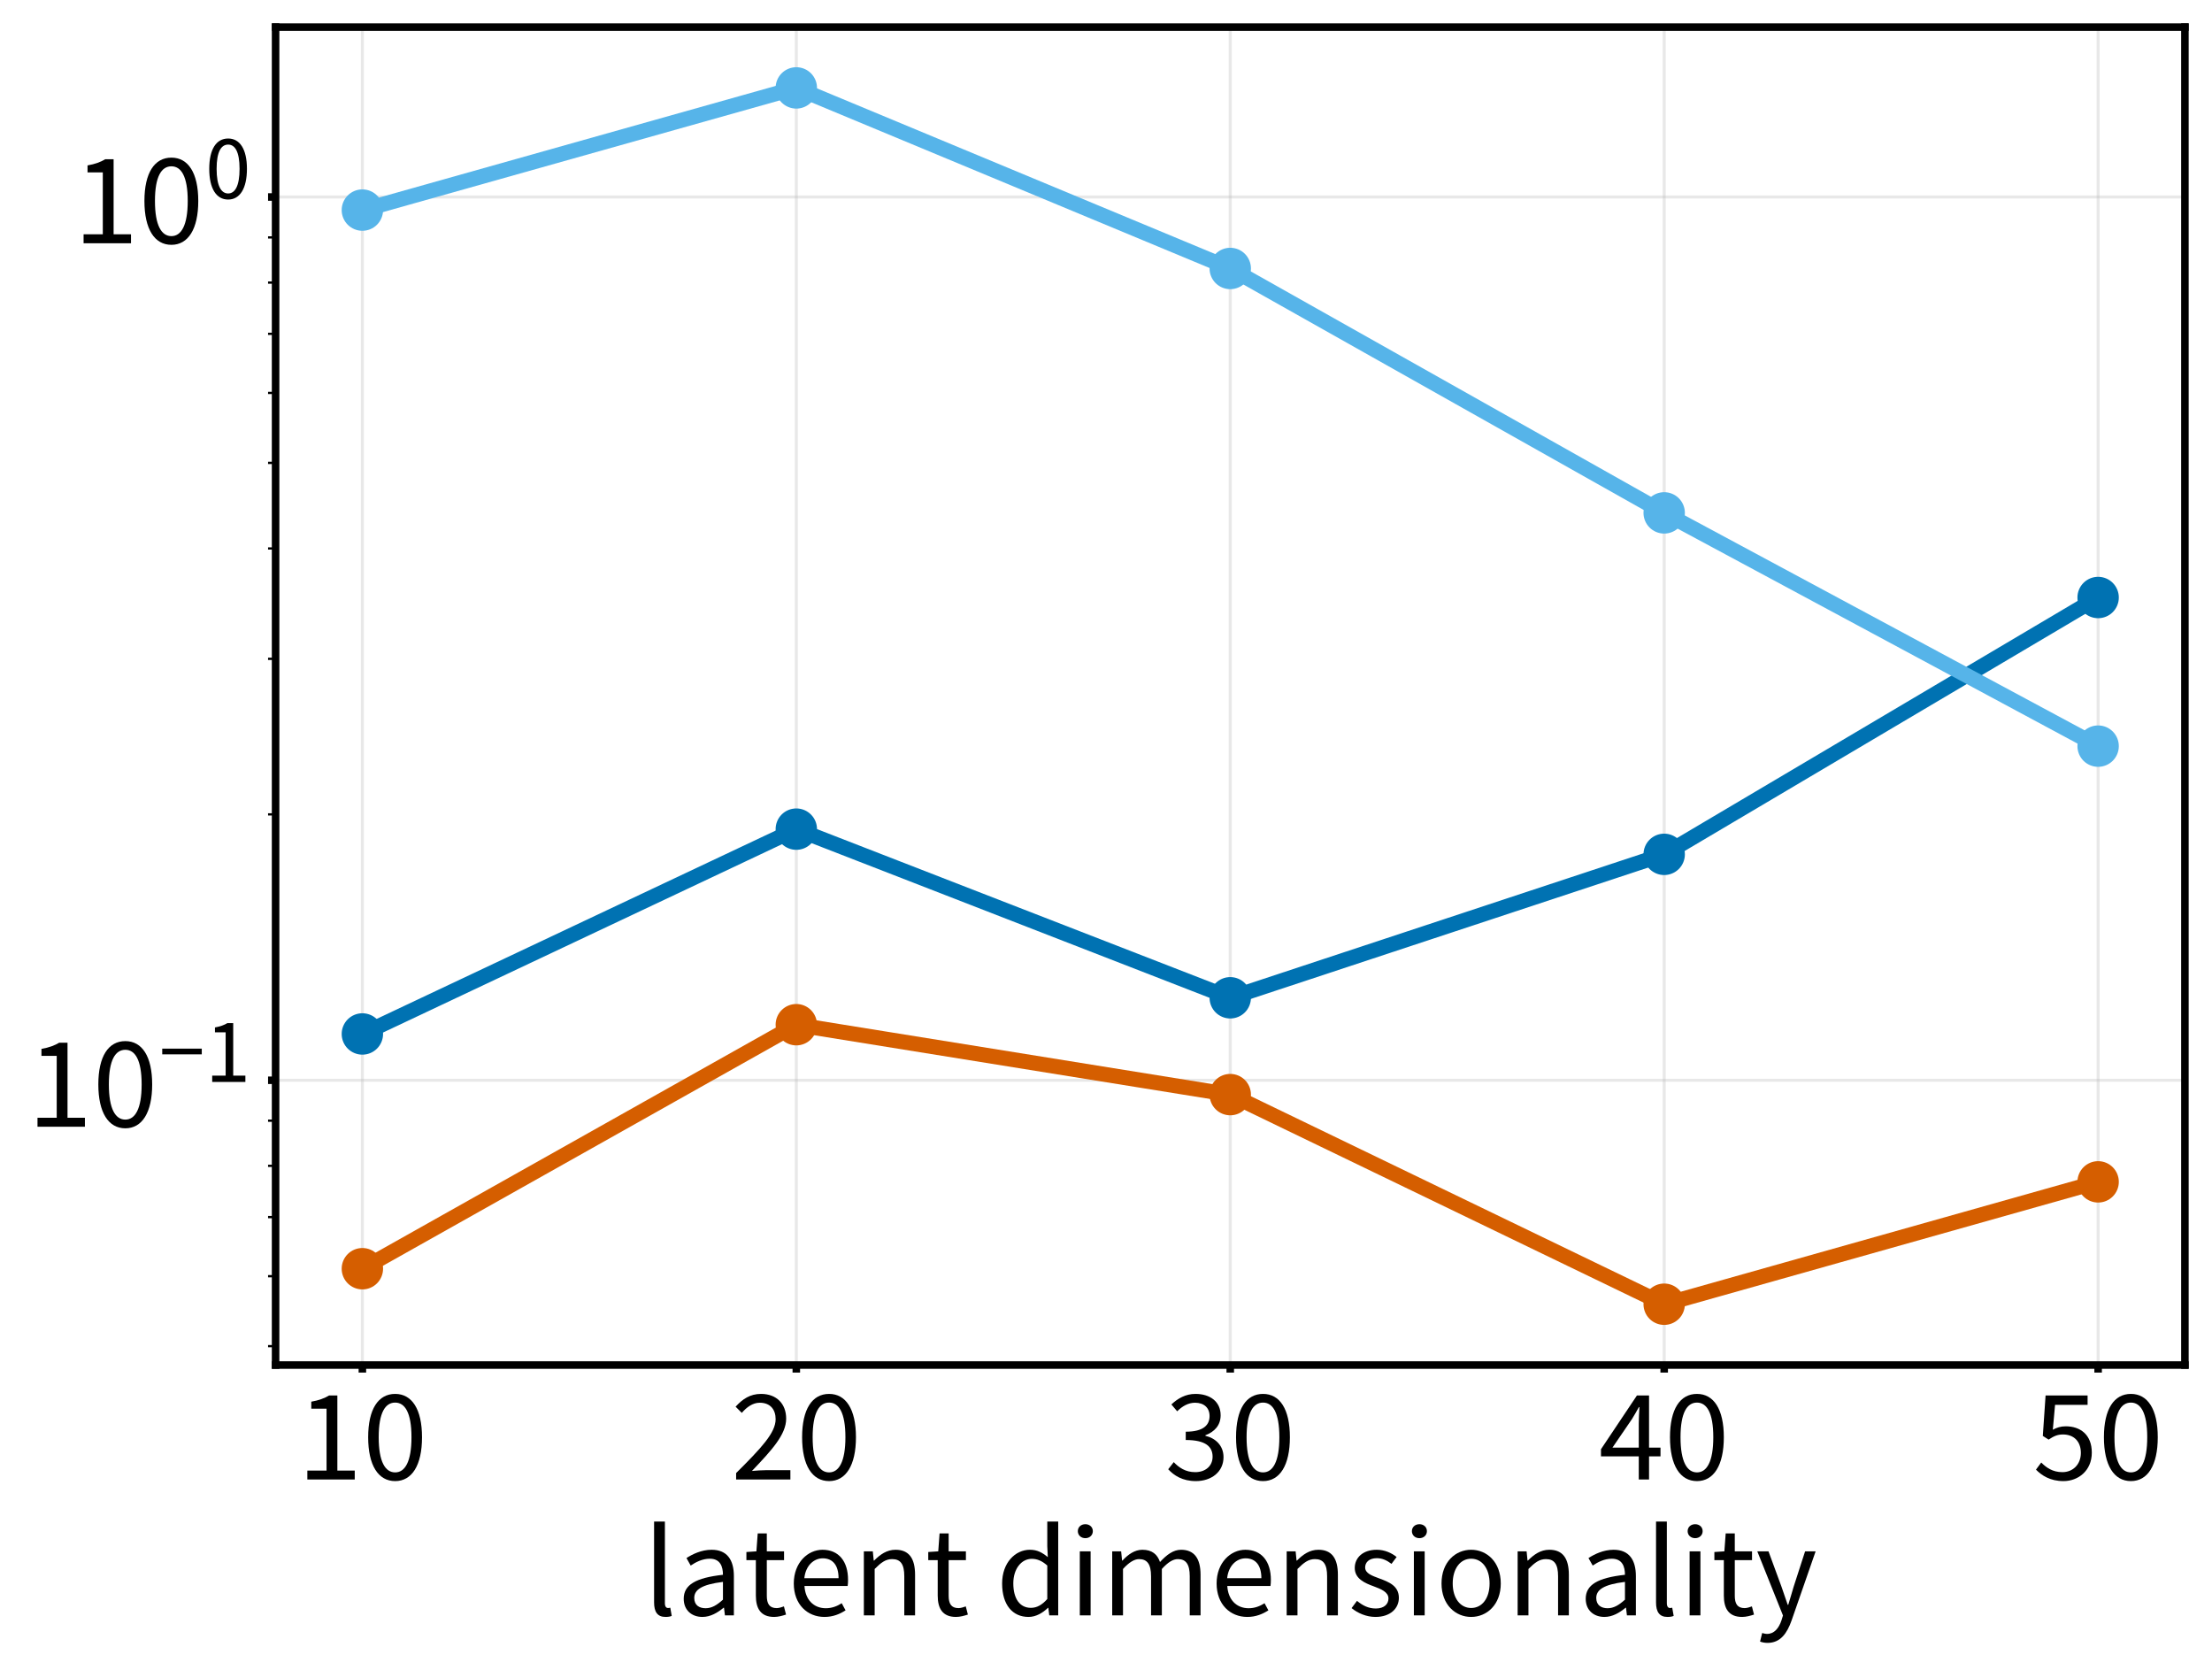
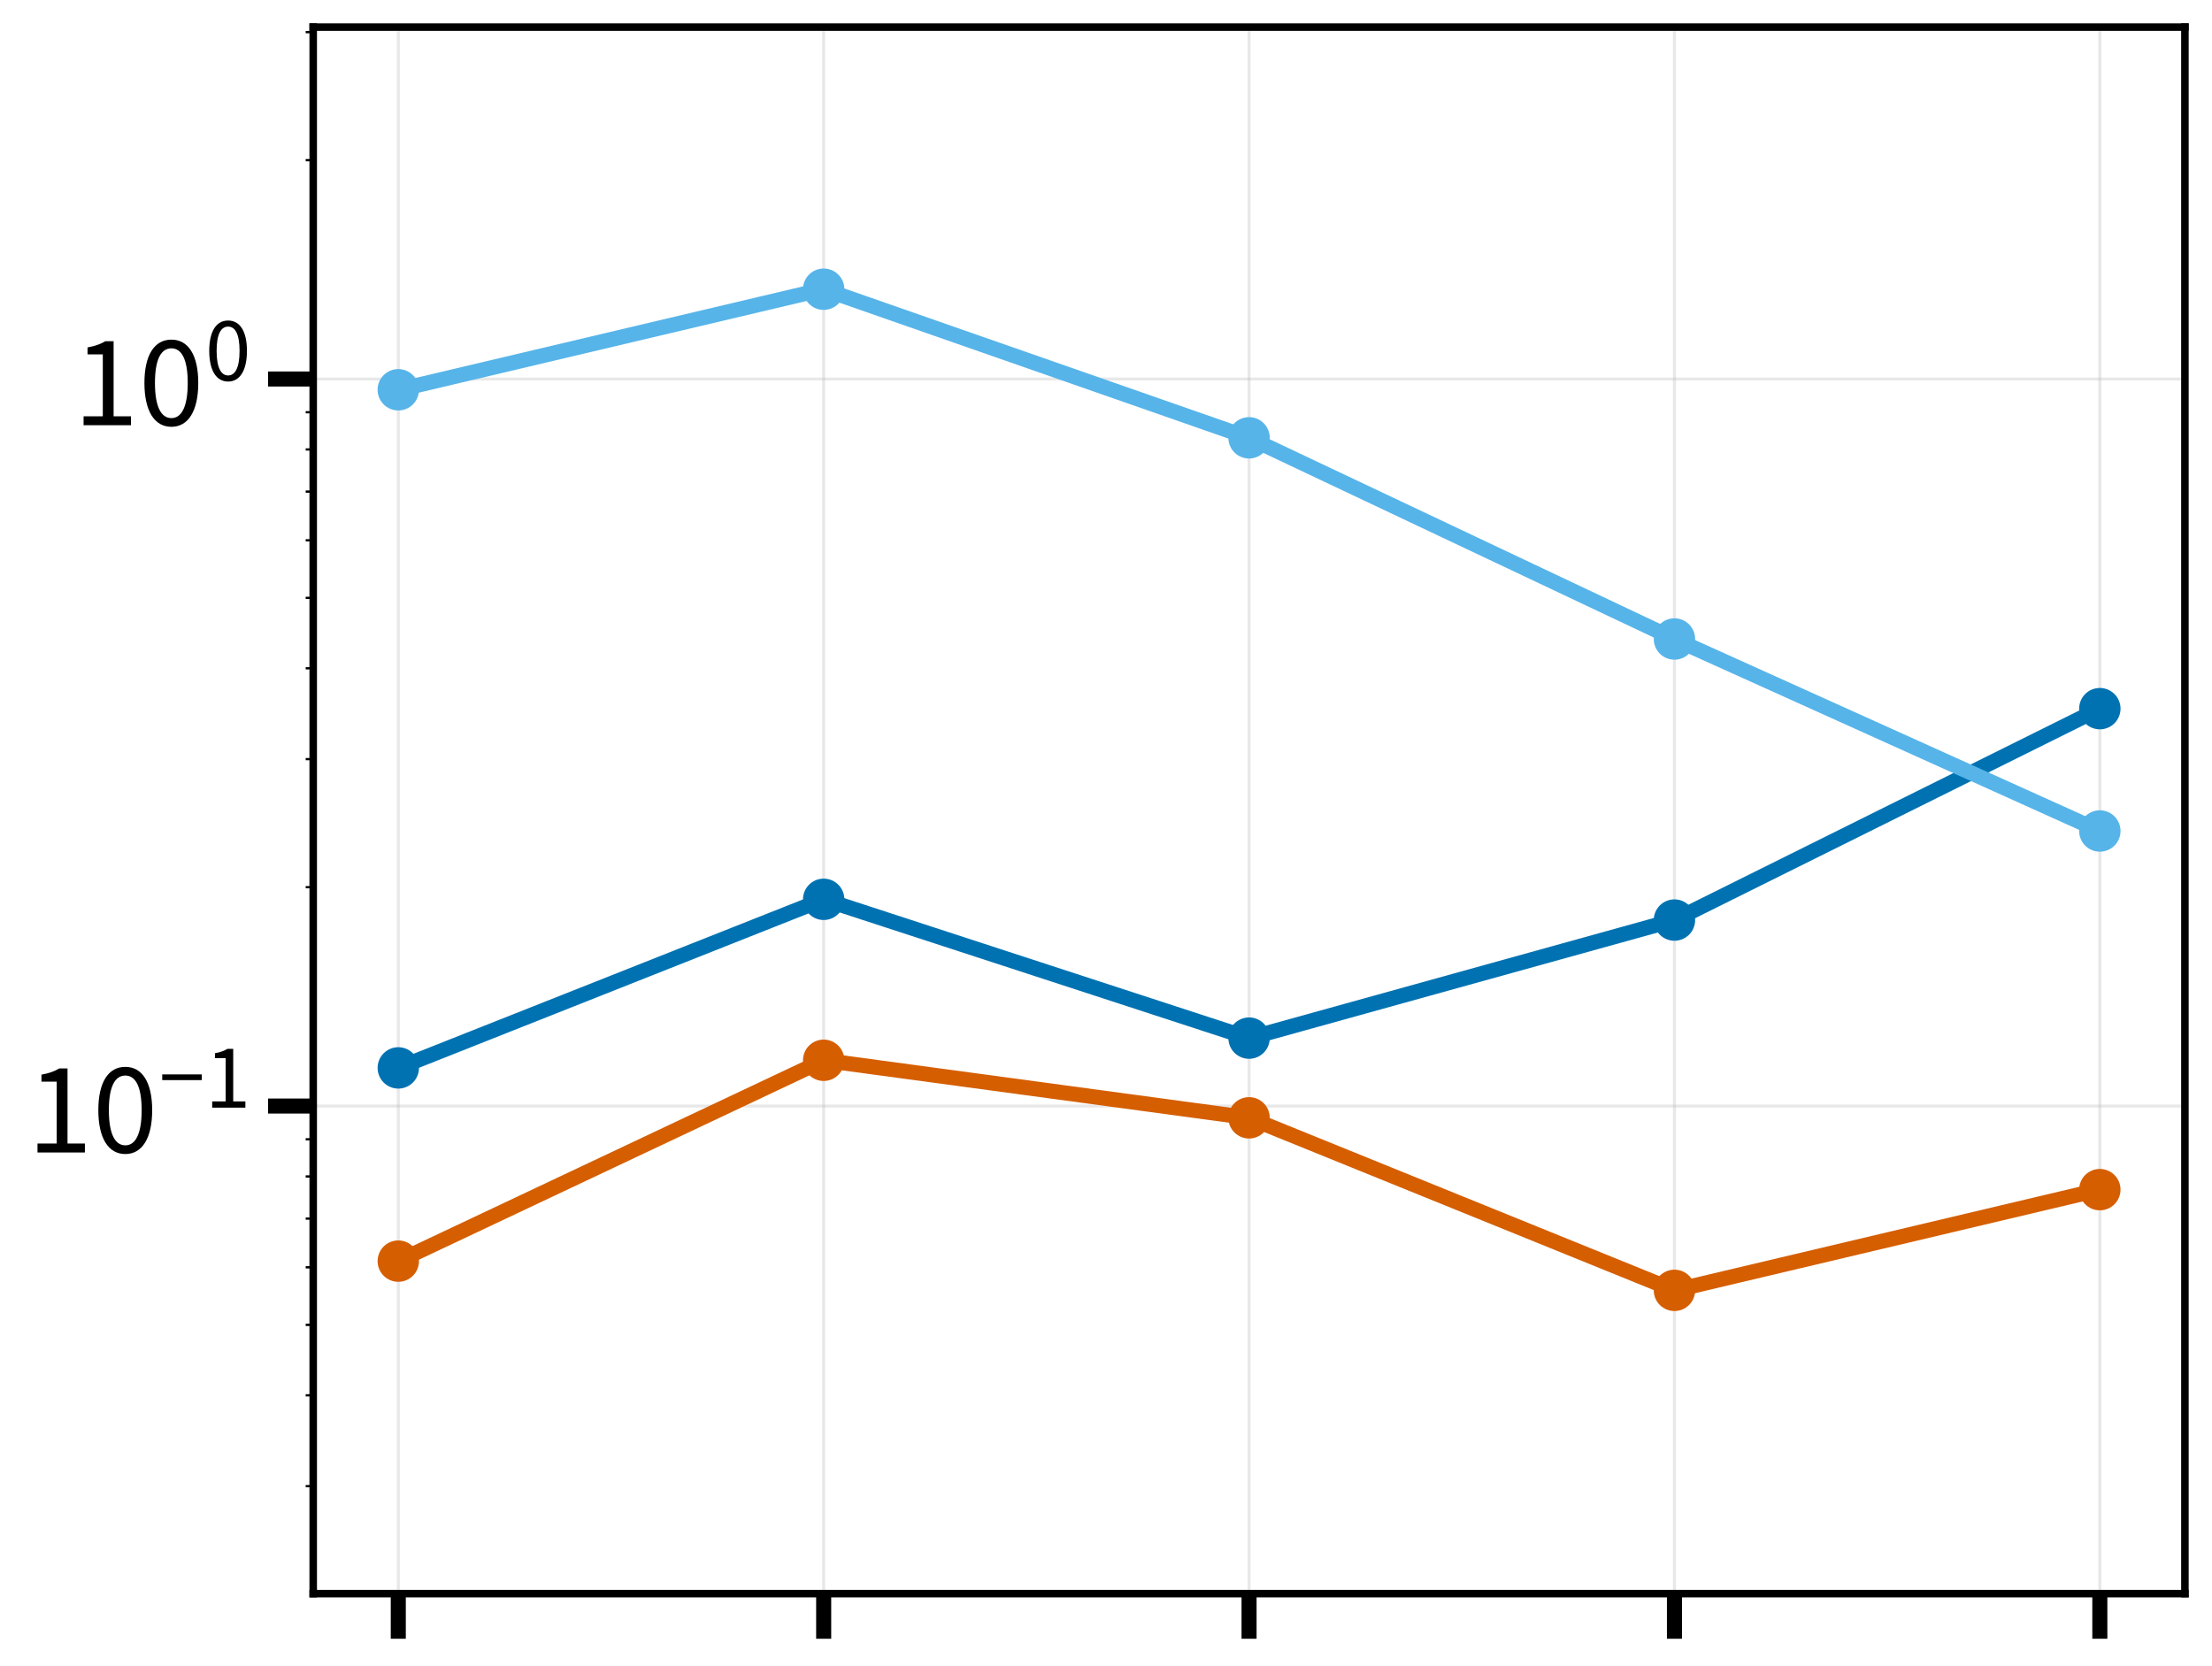
- <svg xmlns="http://www.w3.org/2000/svg" xmlns:xlink="http://www.w3.org/1999/xlink" width="587.943pt" height="443.774pt" viewBox="0 0 587.943 443.774" version="1.1">
+ <svg xmlns="http://www.w3.org/2000/svg" xmlns:xlink="http://www.w3.org/1999/xlink" width="587.943pt" height="442.8pt" viewBox="0 0 587.943 442.8" version="1.1">
  <defs>
    <style type="text/css">*{stroke-linejoin: round; stroke-linecap: butt}</style>
  </defs>
  <g id="figure_1">
    <g id="patch_1">
-       <path d="M -0 443.774  L 587.943 443.774  L 587.943 0  L -0 0  z " style="fill: #ffffff" />
+       <path d="M 0 442.8  L 587.943 442.8  L 587.943 0  L 0 0  z " style="fill: #ffffff" />
    </g>
    <g id="axes_1">
      <g id="patch_2">
-         <path d="M 73.25 362.74  L 580.743 362.74  L 580.743 7.2  L 73.25 7.2  z " style="fill: #ffffff" />
+         <path d="M 83.25 423.6  L 580.743 423.6  L 580.743 7.2  L 83.25 7.2  z " style="fill: #ffffff" />
      </g>
      <g id="matplotlib.axis_1">
        <g id="xtick_1">
          <g id="line2d_1">
-             <path d="M 96.318 362.74  L 96.318 7.2  " clip-path="url(#p38eed85fb8)" style="fill: none; stroke: #b0b0b0; stroke-opacity: 0.3; stroke-width: 0.8; stroke-linecap: square" />
+             <path d="M 105.863 423.6  L 105.863 7.2  " clip-path="url(#p7102ba78be)" style="fill: none; stroke: #b0b0b0; stroke-opacity: 0.3; stroke-width: 0.8; stroke-linecap: square" />
          </g>
          <g id="line2d_2">
            <defs>
-               <path id="md8183dfb51" d="M 0 0  L 0 2  " style="stroke: #000000; stroke-width: 2" />
+               <path id="me53b110988" d="M 0 0  L 0 12  " style="stroke: #000000; stroke-width: 4" />
            </defs>
            <g>
-               <use xlink:href="#md8183dfb51" x="96.318" y="362.74" style="stroke: #000000; stroke-width: 2" />
+               <use xlink:href="#me53b110988" x="105.863" y="423.6" style="stroke: #000000; stroke-width: 4" />
+             </g>
+           </g>
+         </g>
+         <g id="xtick_2">
+           <g id="line2d_3">
+             <path d="M 218.93 423.6  L 218.93 7.2  " clip-path="url(#p7102ba78be)" style="fill: none; stroke: #b0b0b0; stroke-opacity: 0.3; stroke-width: 0.8; stroke-linecap: square" />
+           </g>
+           <g id="line2d_4">
+             <g>
+               <use xlink:href="#me53b110988" x="218.93" y="423.6" style="stroke: #000000; stroke-width: 4" />
+             </g>
+           </g>
+         </g>
+         <g id="xtick_3">
+           <g id="line2d_5">
+             <path d="M 331.997 423.6  L 331.997 7.2  " clip-path="url(#p7102ba78be)" style="fill: none; stroke: #b0b0b0; stroke-opacity: 0.3; stroke-width: 0.8; stroke-linecap: square" />
+           </g>
+           <g id="line2d_6">
+             <g>
+               <use xlink:href="#me53b110988" x="331.997" y="423.6" style="stroke: #000000; stroke-width: 4" />
+             </g>
+           </g>
+         </g>
+         <g id="xtick_4">
+           <g id="line2d_7">
+             <path d="M 445.063 423.6  L 445.063 7.2  " clip-path="url(#p7102ba78be)" style="fill: none; stroke: #b0b0b0; stroke-opacity: 0.3; stroke-width: 0.8; stroke-linecap: square" />
+           </g>
+           <g id="line2d_8">
+             <g>
+               <use xlink:href="#me53b110988" x="445.063" y="423.6" style="stroke: #000000; stroke-width: 4" />
+             </g>
+           </g>
+         </g>
+         <g id="xtick_5">
+           <g id="line2d_9">
+             <path d="M 558.13 423.6  L 558.13 7.2  " clip-path="url(#p7102ba78be)" style="fill: none; stroke: #b0b0b0; stroke-opacity: 0.3; stroke-width: 0.8; stroke-linecap: square" />
+           </g>
+           <g id="line2d_10">
+             <g>
+               <use xlink:href="#me53b110988" x="558.13" y="423.6" style="stroke: #000000; stroke-width: 4" />
+             </g>
+           </g>
+         </g>
+       </g>
+       <g id="matplotlib.axis_2">
+         <g id="ytick_1">
+           <g id="line2d_11">
+             <path d="M 83.25 293.989  L 580.743 293.989  " clip-path="url(#p7102ba78be)" style="fill: none; stroke: #b0b0b0; stroke-opacity: 0.3; stroke-width: 0.8; stroke-linecap: square" />
+           </g>
+           <g id="line2d_12">
+             <defs>
+               <path id="mf8fa09ebc0" d="M 0 0  L -12 0  " style="stroke: #000000; stroke-width: 4" />
+             </defs>
+             <g>
+               <use xlink:href="#mf8fa09ebc0" x="83.25" y="293.989" style="stroke: #000000; stroke-width: 4" />
            </g>
          </g>
          <g id="text_1">
-             <g transform="translate(78.92179 393.1611) scale(0.35 -0.35)">
+             <g transform="translate(7.2 306.4491) scale(0.35 -0.35)">
              <defs>
                <path id="SourceSansPro-Regular-31" d="M 506 0  L 2810 0  L 2810 435  L 1965 435  L 1965 4083  L 1562 4083  C 1338 3949 1069 3846 698 3782  L 698 3443  L 1440 3443  L 1440 435  L 506 435  L 506 0  z " transform="scale(0.015625)" />
                <path id="SourceSansPro-Regular-30" d="M 1594 -77  C 2406 -77 2899 685 2899 2054  C 2899 3424 2406 4160 1594 4160  C 774 4160 282 3424 282 2054  C 282 685 774 -77 1594 -77  z M 1594 346  C 1114 346 794 858 794 2054  C 794 3251 1114 3738 1594 3738  C 2067 3738 2387 3251 2387 2054  C 2387 858 2067 346 1594 346  z " transform="scale(0.015625)" />
-               </defs>
-               <use xlink:href="#SourceSansPro-Regular-31" />
-               <use xlink:href="#SourceSansPro-Regular-30" transform="translate(49.7 0)" />
-             </g>
-           </g>
-         </g>
-         <g id="xtick_2">
-           <g id="line2d_3">
-             <path d="M 211.657 362.74  L 211.657 7.2  " clip-path="url(#p38eed85fb8)" style="fill: none; stroke: #b0b0b0; stroke-opacity: 0.3; stroke-width: 0.8; stroke-linecap: square" />
-           </g>
-           <g id="line2d_4">
-             <g>
-               <use xlink:href="#md8183dfb51" x="211.657" y="362.74" style="stroke: #000000; stroke-width: 2" />
-             </g>
-           </g>
-           <g id="text_2">
-             <g transform="translate(194.2612 393.1611) scale(0.35 -0.35)">
-               <defs>
-                 <path id="SourceSansPro-Regular-32" d="M 256 0  L 2893 0  L 2893 454  L 1709 454  C 1498 454 1248 435 1024 416  C 1990 1427 2688 2189 2688 2957  C 2688 3680 2221 4160 1466 4160  C 934 4160 570 3910 230 3539  L 531 3238  C 768 3514 1062 3731 1402 3731  C 1920 3731 2176 3398 2176 2931  C 2176 2272 1485 1536 256 314  L 256 0  z " transform="scale(0.015625)" />
-               </defs>
-               <use xlink:href="#SourceSansPro-Regular-32" />
-               <use xlink:href="#SourceSansPro-Regular-30" transform="translate(49.7 0)" />
-             </g>
-           </g>
-         </g>
-         <g id="xtick_3">
-           <g id="line2d_5">
-             <path d="M 326.997 362.74  L 326.997 7.2  " clip-path="url(#p38eed85fb8)" style="fill: none; stroke: #b0b0b0; stroke-opacity: 0.3; stroke-width: 0.8; stroke-linecap: square" />
-           </g>
-           <g id="line2d_6">
-             <g>
-               <use xlink:href="#md8183dfb51" x="326.997" y="362.74" style="stroke: #000000; stroke-width: 2" />
-             </g>
-           </g>
-           <g id="text_3">
-             <g transform="translate(309.6006 393.1611) scale(0.35 -0.35)">
-               <defs>
-                 <path id="SourceSansPro-Regular-33" d="M 1510 -77  C 2259 -77 2854 365 2854 1088  C 2854 1651 2464 2010 1971 2125  L 1971 2150  C 2413 2317 2714 2630 2714 3123  C 2714 3782 2202 4160 1491 4160  C 1011 4160 634 3942 320 3648  L 602 3315  C 845 3558 1133 3731 1472 3731  C 1907 3731 2176 3482 2176 3085  C 2176 2656 1888 2323 1018 2323  L 1018 1920  C 1990 1920 2323 1594 2323 1107  C 2323 653 1971 358 1478 358  C 998 358 678 589 435 845  L 166 499  C 442 198 858 -77 1510 -77  z " transform="scale(0.015625)" />
-               </defs>
-               <use xlink:href="#SourceSansPro-Regular-33" />
-               <use xlink:href="#SourceSansPro-Regular-30" transform="translate(49.7 0)" />
-             </g>
-           </g>
-         </g>
-         <g id="xtick_4">
-           <g id="line2d_7">
-             <path d="M 442.336 362.74  L 442.336 7.2  " clip-path="url(#p38eed85fb8)" style="fill: none; stroke: #b0b0b0; stroke-opacity: 0.3; stroke-width: 0.8; stroke-linecap: square" />
-           </g>
-           <g id="line2d_8">
-             <g>
-               <use xlink:href="#md8183dfb51" x="442.336" y="362.74" style="stroke: #000000; stroke-width: 2" />
-             </g>
-           </g>
-           <g id="text_4">
-             <g transform="translate(424.9401 393.1611) scale(0.35 -0.35)">
-               <defs>
-                 <path id="SourceSansPro-Regular-34" d="M 1946 0  L 2445 0  L 2445 1126  L 3002 1126  L 3002 1549  L 2445 1549  L 2445 4083  L 1856 4083  L 109 1472  L 109 1126  L 1946 1126  L 1946 0  z M 666 1549  L 1619 2944  C 1734 3142 1850 3322 1952 3520  L 1978 3520  C 1965 3302 1946 2950 1946 2733  L 1946 1549  L 666 1549  z " transform="scale(0.015625)" />
-               </defs>
-               <use xlink:href="#SourceSansPro-Regular-34" />
-               <use xlink:href="#SourceSansPro-Regular-30" transform="translate(49.7 0)" />
-             </g>
-           </g>
-         </g>
-         <g id="xtick_5">
-           <g id="line2d_9">
-             <path d="M 557.676 362.74  L 557.676 7.2  " clip-path="url(#p38eed85fb8)" style="fill: none; stroke: #b0b0b0; stroke-opacity: 0.3; stroke-width: 0.8; stroke-linecap: square" />
-           </g>
-           <g id="line2d_10">
-             <g>
-               <use xlink:href="#md8183dfb51" x="557.676" y="362.74" style="stroke: #000000; stroke-width: 2" />
-             </g>
-           </g>
-           <g id="text_5">
-             <g transform="translate(540.2795 393.1611) scale(0.35 -0.35)">
-               <defs>
-                 <path id="SourceSansPro-Regular-35" d="M 1498 -77  C 2208 -77 2874 422 2874 1306  C 2874 2189 2304 2586 1606 2586  C 1357 2586 1171 2522 979 2419  L 1088 3629  L 2669 3629  L 2669 4083  L 627 4083  L 493 2118  L 774 1939  C 1018 2099 1190 2189 1472 2189  C 1997 2189 2342 1856 2342 1293  C 2342 723 1946 358 1446 358  C 966 358 659 582 416 826  L 160 480  C 442 198 845 -77 1498 -77  z " transform="scale(0.015625)" />
-               </defs>
-               <use xlink:href="#SourceSansPro-Regular-35" />
-               <use xlink:href="#SourceSansPro-Regular-30" transform="translate(49.7 0)" />
-             </g>
-           </g>
-         </g>
-         <g id="text_6">
-           <g transform="translate(170.9842 429.2572) scale(0.35 -0.35)">
-             <defs>
-               <path id="SourceSansPro-Regular-6c" d="M 1082 -77  C 1222 -77 1312 -58 1382 -26  L 1312 371  C 1254 358 1229 358 1197 358  C 1120 358 1050 422 1050 589  L 1050 4557  L 525 4557  L 525 627  C 525 173 685 -77 1082 -77  z " transform="scale(0.015625)" />
-               <path id="SourceSansPro-Regular-61" d="M 1242 -77  C 1632 -77 1978 128 2272 371  L 2291 371  L 2336 0  L 2771 0  L 2771 1907  C 2771 2682 2451 3187 1690 3187  C 1190 3187 755 2970 467 2784  L 672 2419  C 915 2586 1242 2752 1600 2752  C 2112 2752 2240 2368 2240 1971  C 915 1824 333 1485 333 806  C 333 250 723 -77 1242 -77  z M 1395 346  C 1088 346 845 493 845 845  C 845 1242 1203 1498 2240 1626  L 2240 762  C 1939 493 1696 346 1395 346  z " transform="scale(0.015625)" />
-               <path id="SourceSansPro-Regular-74" d="M 1504 -77  C 1696 -77 1907 -19 2080 38  L 1978 435  C 1875 397 1734 352 1626 352  C 1267 352 1146 570 1146 954  L 1146 2682  L 1984 2682  L 1984 3110  L 1146 3110  L 1146 3981  L 704 3981  L 640 3110  L 154 3078  L 154 2682  L 614 2682  L 614 960  C 614 346 838 -77 1504 -77  z " transform="scale(0.015625)" />
-               <path id="SourceSansPro-Regular-65" d="M 1786 -77  C 2208 -77 2541 70 2810 243  L 2624 589  C 2394 442 2144 346 1850 346  C 1254 346 851 768 813 1427  L 2912 1427  C 2925 1504 2931 1619 2931 1728  C 2931 2618 2483 3187 1690 3187  C 979 3187 294 2566 294 1549  C 294 531 954 -77 1786 -77  z M 806 1805  C 870 2419 1267 2771 1702 2771  C 2189 2771 2470 2432 2470 1805  L 806 1805  z " transform="scale(0.015625)" />
-               <path id="SourceSansPro-Regular-6e" d="M 525 0  L 1050 0  L 1050 2253  C 1363 2566 1581 2733 1901 2733  C 2310 2733 2490 2483 2490 1901  L 2490 0  L 3014 0  L 3014 1971  C 3014 2765 2720 3187 2067 3187  C 1638 3187 1318 2957 1024 2662  L 1005 2662  L 960 3110  L 525 3110  L 525 0  z " transform="scale(0.015625)" />
-               <path id="SourceSansPro-Regular-20" transform="scale(0.015625)" />
-               <path id="SourceSansPro-Regular-64" d="M 1587 -77  C 1952 -77 2285 128 2528 365  L 2547 365  L 2592 0  L 3027 0  L 3027 4557  L 2496 4557  L 2496 3360  L 2522 2829  C 2246 3053 2010 3187 1651 3187  C 941 3187 301 2560 301 1549  C 301 512 806 -77 1587 -77  z M 1702 365  C 1158 365 845 813 845 1555  C 845 2266 1242 2746 1741 2746  C 1997 2746 2234 2656 2496 2419  L 2496 794  C 2240 506 1990 365 1702 365  z " transform="scale(0.015625)" />
-               <path id="SourceSansPro-Regular-69" d="M 525 0  L 1050 0  L 1050 3110  L 525 3110  L 525 0  z M 794 3750  C 998 3750 1158 3891 1158 4090  C 1158 4294 998 4429 794 4429  C 589 4429 429 4294 429 4090  C 429 3891 589 3750 794 3750  z " transform="scale(0.015625)" />
-               <path id="SourceSansPro-Regular-6d" d="M 525 0  L 1050 0  L 1050 2253  C 1338 2573 1600 2733 1830 2733  C 2227 2733 2413 2483 2413 1901  L 2413 0  L 2938 0  L 2938 2253  C 3226 2573 3475 2733 3718 2733  C 4109 2733 4294 2483 4294 1901  L 4294 0  L 4819 0  L 4819 1971  C 4819 2765 4512 3187 3872 3187  C 3494 3187 3174 2944 2848 2592  C 2720 2963 2464 3187 1990 3187  C 1619 3187 1293 2957 1024 2662  L 1005 2662  L 960 3110  L 525 3110  L 525 0  z " transform="scale(0.015625)" />
-               <path id="SourceSansPro-Regular-73" d="M 1338 -77  C 2074 -77 2477 346 2477 851  C 2477 1440 1978 1626 1530 1792  C 1178 1926 838 2035 838 2330  C 838 2566 1018 2778 1408 2778  C 1683 2778 1907 2662 2118 2502  L 2368 2835  C 2131 3027 1792 3187 1402 3187  C 730 3187 333 2803 333 2304  C 333 1779 819 1568 1261 1408  C 1600 1280 1971 1139 1971 819  C 1971 550 1766 333 1357 333  C 986 333 710 486 442 704  L 179 352  C 474 109 896 -77 1338 -77  z " transform="scale(0.015625)" />
-               <path id="SourceSansPro-Regular-6f" d="M 1734 -77  C 2496 -77 3174 518 3174 1549  C 3174 2592 2496 3187 1734 3187  C 973 3187 294 2592 294 1549  C 294 518 973 -77 1734 -77  z M 1734 358  C 1203 358 838 838 838 1549  C 838 2266 1203 2752 1734 2752  C 2272 2752 2630 2266 2630 1549  C 2630 838 2272 358 1734 358  z " transform="scale(0.015625)" />
-               <path id="SourceSansPro-Regular-79" d="M 576 -1338  C 1203 -1338 1523 -870 1741 -256  L 2912 3110  L 2400 3110  L 1843 1389  C 1760 1114 1670 794 1581 512  L 1555 512  C 1459 800 1350 1120 1254 1389  L 621 3110  L 77 3110  L 1325 -6  L 1254 -237  C 1126 -621 902 -902 550 -902  C 474 -902 378 -877 314 -858  L 211 -1274  C 314 -1312 435 -1338 576 -1338  z " transform="scale(0.015625)" />
-             </defs>
-             <use xlink:href="#SourceSansPro-Regular-6c" />
-             <use xlink:href="#SourceSansPro-Regular-61" transform="translate(25.49998 0)" />
-             <use xlink:href="#SourceSansPro-Regular-74" transform="translate(75.89998 0)" />
-             <use xlink:href="#SourceSansPro-Regular-65" transform="translate(109.7 0)" />
-             <use xlink:href="#SourceSansPro-Regular-6e" transform="translate(159.3 0)" />
-             <use xlink:href="#SourceSansPro-Regular-74" transform="translate(214 0)" />
-             <use xlink:href="#SourceSansPro-Regular-20" transform="translate(247.7999 0)" />
-             <use xlink:href="#SourceSansPro-Regular-64" transform="translate(267.7999 0)" />
-             <use xlink:href="#SourceSansPro-Regular-69" transform="translate(323.2999 0)" />
-             <use xlink:href="#SourceSansPro-Regular-6d" transform="translate(347.8999 0)" />
-             <use xlink:href="#SourceSansPro-Regular-65" transform="translate(430.7999 0)" />
-             <use xlink:href="#SourceSansPro-Regular-6e" transform="translate(480.3999 0)" />
-             <use xlink:href="#SourceSansPro-Regular-73" transform="translate(535.0999 0)" />
-             <use xlink:href="#SourceSansPro-Regular-69" transform="translate(576.9999 0)" />
-             <use xlink:href="#SourceSansPro-Regular-6f" transform="translate(601.5999 0)" />
-             <use xlink:href="#SourceSansPro-Regular-6e" transform="translate(655.7999 0)" />
-             <use xlink:href="#SourceSansPro-Regular-61" transform="translate(710.4999 0)" />
-             <use xlink:href="#SourceSansPro-Regular-6c" transform="translate(760.8999 0)" />
-             <use xlink:href="#SourceSansPro-Regular-69" transform="translate(786.3998 0)" />
-             <use xlink:href="#SourceSansPro-Regular-74" transform="translate(810.9998 0)" />
-             <use xlink:href="#SourceSansPro-Regular-79" transform="translate(844.7998 0)" />
-           </g>
-         </g>
-       </g>
-       <g id="matplotlib.axis_2">
-         <g id="ytick_1">
-           <g id="line2d_11">
-             <path d="M 73.25 287.065  L 580.743 287.065  " clip-path="url(#p38eed85fb8)" style="fill: none; stroke: #b0b0b0; stroke-opacity: 0.3; stroke-width: 0.8; stroke-linecap: square" />
-           </g>
-           <g id="line2d_12">
-             <defs>
-               <path id="me3ee2aa525" d="M 0 0  L -2 0  " style="stroke: #000000; stroke-width: 2" />
-             </defs>
-             <g>
-               <use xlink:href="#me3ee2aa525" x="73.25" y="287.065" style="stroke: #000000; stroke-width: 2" />
-             </g>
-           </g>
-           <g id="text_7">
-             <g transform="translate(7.2 299.5251) scale(0.35 -0.35)">
-               <defs>
                <path id="SourceSansPro-Regular-2212" d="M 218 1914  L 2963 1914  L 2963 2310  L 218 2310  L 218 1914  z " transform="scale(0.015625)" />
              </defs>
              <use xlink:href="#SourceSansPro-Regular-31" transform="translate(0 0.326562)" />
              <use xlink:href="#SourceSansPro-Regular-30" transform="translate(49.7 0.326562)" />
              <use xlink:href="#SourceSansPro-Regular-2212" transform="translate(100.2504 34.34219) scale(0.7)" />
              <use xlink:href="#SourceSansPro-Regular-31" transform="translate(135.0404 34.34219) scale(0.7)" />
            </g>
          </g>
        </g>
        <g id="ytick_2">
          <g id="line2d_13">
-             <path d="M 73.25 52.347  L 580.743 52.347  " clip-path="url(#p38eed85fb8)" style="fill: none; stroke: #b0b0b0; stroke-opacity: 0.3; stroke-width: 0.8; stroke-linecap: square" />
+             <path d="M 83.25 100.739  L 580.743 100.739  " clip-path="url(#p7102ba78be)" style="fill: none; stroke: #b0b0b0; stroke-opacity: 0.3; stroke-width: 0.8; stroke-linecap: square" />
          </g>
          <g id="line2d_14">
            <g>
-               <use xlink:href="#me3ee2aa525" x="73.25" y="52.347" style="stroke: #000000; stroke-width: 2" />
-             </g>
-           </g>
-           <g id="text_8">
-             <g transform="translate(19.45 64.80792) scale(0.35 -0.35)">
+               <use xlink:href="#mf8fa09ebc0" x="83.25" y="100.739" style="stroke: #000000; stroke-width: 4" />
+             </g>
+           </g>
+           <g id="text_2">
+             <g transform="translate(19.45 113.1995) scale(0.35 -0.35)">
              <use xlink:href="#SourceSansPro-Regular-31" transform="translate(0 0.484375)" />
              <use xlink:href="#SourceSansPro-Regular-30" transform="translate(49.7 0.484375)" />
              <use xlink:href="#SourceSansPro-Regular-30" transform="translate(100.2504 34.5) scale(0.7)" />
            </g>
          </g>
        </g>
        <g id="ytick_3">
          <g id="line2d_15">
            <defs>
-               <path id="m869f8a5d4b" d="M 0 0  L -2 0  " style="stroke: #000000; stroke-width: 0.6" />
+               <path id="m47615f3408" d="M 0 0  L -2 0  " style="stroke: #000000; stroke-width: 0.6" />
            </defs>
            <g>
-               <use xlink:href="#m869f8a5d4b" x="73.25" y="357.721" style="stroke: #000000; stroke-width: 0.6" />
+               <use xlink:href="#m47615f3408" x="83.25" y="395.035" style="stroke: #000000; stroke-width: 0.6" />
            </g>
          </g>
        </g>
        <g id="ytick_4">
          <g id="line2d_16">
            <g>
-               <use xlink:href="#m869f8a5d4b" x="73.25" y="339.136" style="stroke: #000000; stroke-width: 0.6" />
+               <use xlink:href="#m47615f3408" x="83.25" y="370.89" style="stroke: #000000; stroke-width: 0.6" />
            </g>
          </g>
        </g>
        <g id="ytick_5">
          <g id="line2d_17">
            <g>
-               <use xlink:href="#m869f8a5d4b" x="73.25" y="323.423" style="stroke: #000000; stroke-width: 0.6" />
+               <use xlink:href="#m47615f3408" x="83.25" y="352.162" style="stroke: #000000; stroke-width: 0.6" />
            </g>
          </g>
        </g>
        <g id="ytick_6">
          <g id="line2d_18">
            <g>
-               <use xlink:href="#m869f8a5d4b" x="73.25" y="309.811" style="stroke: #000000; stroke-width: 0.6" />
+               <use xlink:href="#m47615f3408" x="83.25" y="336.861" style="stroke: #000000; stroke-width: 0.6" />
            </g>
          </g>
        </g>
        <g id="ytick_7">
          <g id="line2d_19">
            <g>
-               <use xlink:href="#m869f8a5d4b" x="73.25" y="297.805" style="stroke: #000000; stroke-width: 0.6" />
+               <use xlink:href="#m47615f3408" x="83.25" y="323.923" style="stroke: #000000; stroke-width: 0.6" />
            </g>
          </g>
        </g>
        <g id="ytick_8">
          <g id="line2d_20">
            <g>
-               <use xlink:href="#m869f8a5d4b" x="73.25" y="216.408" style="stroke: #000000; stroke-width: 0.6" />
+               <use xlink:href="#m47615f3408" x="83.25" y="312.716" style="stroke: #000000; stroke-width: 0.6" />
            </g>
          </g>
        </g>
        <g id="ytick_9">
          <g id="line2d_21">
            <g>
-               <use xlink:href="#m869f8a5d4b" x="73.25" y="175.076" style="stroke: #000000; stroke-width: 0.6" />
+               <use xlink:href="#m47615f3408" x="83.25" y="302.831" style="stroke: #000000; stroke-width: 0.6" />
            </g>
          </g>
        </g>
        <g id="ytick_10">
          <g id="line2d_22">
            <g>
-               <use xlink:href="#m869f8a5d4b" x="73.25" y="145.751" style="stroke: #000000; stroke-width: 0.6" />
+               <use xlink:href="#m47615f3408" x="83.25" y="235.815" style="stroke: #000000; stroke-width: 0.6" />
            </g>
          </g>
        </g>
        <g id="ytick_11">
          <g id="line2d_23">
            <g>
-               <use xlink:href="#m869f8a5d4b" x="73.25" y="123.004" style="stroke: #000000; stroke-width: 0.6" />
+               <use xlink:href="#m47615f3408" x="83.25" y="201.785" style="stroke: #000000; stroke-width: 0.6" />
            </g>
          </g>
        </g>
        <g id="ytick_12">
          <g id="line2d_24">
            <g>
-               <use xlink:href="#m869f8a5d4b" x="73.25" y="104.419" style="stroke: #000000; stroke-width: 0.6" />
+               <use xlink:href="#m47615f3408" x="83.25" y="177.641" style="stroke: #000000; stroke-width: 0.6" />
            </g>
          </g>
        </g>
        <g id="ytick_13">
          <g id="line2d_25">
            <g>
-               <use xlink:href="#m869f8a5d4b" x="73.25" y="88.706" style="stroke: #000000; stroke-width: 0.6" />
+               <use xlink:href="#m47615f3408" x="83.25" y="158.913" style="stroke: #000000; stroke-width: 0.6" />
            </g>
          </g>
        </g>
        <g id="ytick_14">
          <g id="line2d_26">
            <g>
-               <use xlink:href="#m869f8a5d4b" x="73.25" y="75.094" style="stroke: #000000; stroke-width: 0.6" />
+               <use xlink:href="#m47615f3408" x="83.25" y="143.611" style="stroke: #000000; stroke-width: 0.6" />
            </g>
          </g>
        </g>
        <g id="ytick_15">
          <g id="line2d_27">
            <g>
-               <use xlink:href="#m869f8a5d4b" x="73.25" y="63.087" style="stroke: #000000; stroke-width: 0.6" />
-             </g>
-           </g>
-         </g>
-       </g>
-       <g id="line2d_28">
-         <path d="M 96.318 337.142  L 211.657 272.299  L 326.997 290.877  L 442.336 346.579  L 557.676 314.062  " clip-path="url(#p38eed85fb8)" style="fill: none; stroke: #d55e00; stroke-width: 4; stroke-linecap: square" />
+               <use xlink:href="#m47615f3408" x="83.25" y="130.674" style="stroke: #000000; stroke-width: 0.6" />
+             </g>
+           </g>
+         </g>
+         <g id="ytick_16">
+           <g id="line2d_28">
+             <g>
+               <use xlink:href="#m47615f3408" x="83.25" y="119.467" style="stroke: #000000; stroke-width: 0.6" />
+             </g>
+           </g>
+         </g>
+         <g id="ytick_17">
+           <g id="line2d_29">
+             <g>
+               <use xlink:href="#m47615f3408" x="83.25" y="109.582" style="stroke: #000000; stroke-width: 0.6" />
+             </g>
+           </g>
+         </g>
+         <g id="ytick_18">
+           <g id="line2d_30">
+             <g>
+               <use xlink:href="#m47615f3408" x="83.25" y="42.565" style="stroke: #000000; stroke-width: 0.6" />
+             </g>
+           </g>
+         </g>
+         <g id="ytick_19">
+           <g id="line2d_31">
+             <g>
+               <use xlink:href="#m47615f3408" x="83.25" y="8.536" style="stroke: #000000; stroke-width: 0.6" />
+             </g>
+           </g>
+         </g>
+       </g>
+       <g id="line2d_32">
+         <path d="M 105.863 335.219  L 218.93 281.832  L 331.997 297.128  L 445.063 342.989  L 558.13 316.216  " clip-path="url(#p7102ba78be)" style="fill: none; stroke: #d55e00; stroke-width: 4; stroke-linecap: square" />
        <defs>
-           <path id="mbb5ed16df0" d="M 0 5  C 1.326 5 2.598 4.473 3.536 3.536  C 4.473 2.598 5 1.326 5 0  C 5 -1.326 4.473 -2.598 3.536 -3.536  C 2.598 -4.473 1.326 -5 0 -5  C -1.326 -5 -2.598 -4.473 -3.536 -3.536  C -4.473 -2.598 -5 -1.326 -5 0  C -5 1.326 -4.473 2.598 -3.536 3.536  C -2.598 4.473 -1.326 5 0 5  z " style="stroke: #d55e00" />
+           <path id="m0847f21406" d="M 0 5  C 1.326 5 2.598 4.473 3.536 3.536  C 4.473 2.598 5 1.326 5 0  C 5 -1.326 4.473 -2.598 3.536 -3.536  C 2.598 -4.473 1.326 -5 0 -5  C -1.326 -5 -2.598 -4.473 -3.536 -3.536  C -4.473 -2.598 -5 -1.326 -5 0  C -5 1.326 -4.473 2.598 -3.536 3.536  C -2.598 4.473 -1.326 5 0 5  z " style="stroke: #d55e00" />
        </defs>
-         <g clip-path="url(#p38eed85fb8)">
-           <use xlink:href="#mbb5ed16df0" x="96.318" y="337.142" style="fill: #d55e00; stroke: #d55e00" />
-           <use xlink:href="#mbb5ed16df0" x="211.657" y="272.299" style="fill: #d55e00; stroke: #d55e00" />
-           <use xlink:href="#mbb5ed16df0" x="326.997" y="290.877" style="fill: #d55e00; stroke: #d55e00" />
-           <use xlink:href="#mbb5ed16df0" x="442.336" y="346.579" style="fill: #d55e00; stroke: #d55e00" />
-           <use xlink:href="#mbb5ed16df0" x="557.676" y="314.062" style="fill: #d55e00; stroke: #d55e00" />
-         </g>
-       </g>
-       <g id="line2d_29">
-         <path d="M 96.318 274.761  L 211.657 220.333  L 326.997 265.148  L 442.336 227.032  L 557.676 158.78  " clip-path="url(#p38eed85fb8)" style="fill: none; stroke: #0072b2; stroke-width: 4; stroke-linecap: square" />
+         <g clip-path="url(#p7102ba78be)">
+           <use xlink:href="#m0847f21406" x="105.863" y="335.219" style="fill: #d55e00; stroke: #d55e00" />
+           <use xlink:href="#m0847f21406" x="218.93" y="281.832" style="fill: #d55e00; stroke: #d55e00" />
+           <use xlink:href="#m0847f21406" x="331.997" y="297.128" style="fill: #d55e00; stroke: #d55e00" />
+           <use xlink:href="#m0847f21406" x="445.063" y="342.989" style="fill: #d55e00; stroke: #d55e00" />
+           <use xlink:href="#m0847f21406" x="558.13" y="316.216" style="fill: #d55e00; stroke: #d55e00" />
+         </g>
+       </g>
+       <g id="line2d_33">
+         <path d="M 105.863 283.859  L 218.93 239.047  L 331.997 275.944  L 445.063 244.562  L 558.13 188.368  " clip-path="url(#p7102ba78be)" style="fill: none; stroke: #0072b2; stroke-width: 4; stroke-linecap: square" />
        <defs>
-           <path id="mae642d95d8" d="M 0 5  C 1.326 5 2.598 4.473 3.536 3.536  C 4.473 2.598 5 1.326 5 0  C 5 -1.326 4.473 -2.598 3.536 -3.536  C 2.598 -4.473 1.326 -5 0 -5  C -1.326 -5 -2.598 -4.473 -3.536 -3.536  C -4.473 -2.598 -5 -1.326 -5 0  C -5 1.326 -4.473 2.598 -3.536 3.536  C -2.598 4.473 -1.326 5 0 5  z " style="stroke: #0072b2" />
+           <path id="m0c3bbc9b44" d="M 0 5  C 1.326 5 2.598 4.473 3.536 3.536  C 4.473 2.598 5 1.326 5 0  C 5 -1.326 4.473 -2.598 3.536 -3.536  C 2.598 -4.473 1.326 -5 0 -5  C -1.326 -5 -2.598 -4.473 -3.536 -3.536  C -4.473 -2.598 -5 -1.326 -5 0  C -5 1.326 -4.473 2.598 -3.536 3.536  C -2.598 4.473 -1.326 5 0 5  z " style="stroke: #0072b2" />
        </defs>
-         <g clip-path="url(#p38eed85fb8)">
-           <use xlink:href="#mae642d95d8" x="96.318" y="274.761" style="fill: #0072b2; stroke: #0072b2" />
-           <use xlink:href="#mae642d95d8" x="211.657" y="220.333" style="fill: #0072b2; stroke: #0072b2" />
-           <use xlink:href="#mae642d95d8" x="326.997" y="265.148" style="fill: #0072b2; stroke: #0072b2" />
-           <use xlink:href="#mae642d95d8" x="442.336" y="227.032" style="fill: #0072b2; stroke: #0072b2" />
-           <use xlink:href="#mae642d95d8" x="557.676" y="158.78" style="fill: #0072b2; stroke: #0072b2" />
-         </g>
-       </g>
-       <g id="line2d_30">
-         <path d="M 96.318 55.828  L 211.657 23.361  L 326.997 71.343  L 442.336 136.292  L 557.676 198.275  " clip-path="url(#p38eed85fb8)" style="fill: none; stroke: #56b4e9; stroke-width: 4; stroke-linecap: square" />
+         <g clip-path="url(#p7102ba78be)">
+           <use xlink:href="#m0c3bbc9b44" x="105.863" y="283.859" style="fill: #0072b2; stroke: #0072b2" />
+           <use xlink:href="#m0c3bbc9b44" x="218.93" y="239.047" style="fill: #0072b2; stroke: #0072b2" />
+           <use xlink:href="#m0c3bbc9b44" x="331.997" y="275.944" style="fill: #0072b2; stroke: #0072b2" />
+           <use xlink:href="#m0c3bbc9b44" x="445.063" y="244.562" style="fill: #0072b2; stroke: #0072b2" />
+           <use xlink:href="#m0c3bbc9b44" x="558.13" y="188.368" style="fill: #0072b2; stroke: #0072b2" />
+         </g>
+       </g>
+       <g id="line2d_34">
+         <path d="M 105.863 103.605  L 218.93 76.874  L 331.997 116.378  L 445.063 169.853  L 558.13 220.886  " clip-path="url(#p7102ba78be)" style="fill: none; stroke: #56b4e9; stroke-width: 4; stroke-linecap: square" />
        <defs>
-           <path id="m040e4028cf" d="M 0 5  C 1.326 5 2.598 4.473 3.536 3.536  C 4.473 2.598 5 1.326 5 0  C 5 -1.326 4.473 -2.598 3.536 -3.536  C 2.598 -4.473 1.326 -5 0 -5  C -1.326 -5 -2.598 -4.473 -3.536 -3.536  C -4.473 -2.598 -5 -1.326 -5 0  C -5 1.326 -4.473 2.598 -3.536 3.536  C -2.598 4.473 -1.326 5 0 5  z " style="stroke: #56b4e9" />
+           <path id="m1546a3a0f3" d="M 0 5  C 1.326 5 2.598 4.473 3.536 3.536  C 4.473 2.598 5 1.326 5 0  C 5 -1.326 4.473 -2.598 3.536 -3.536  C 2.598 -4.473 1.326 -5 0 -5  C -1.326 -5 -2.598 -4.473 -3.536 -3.536  C -4.473 -2.598 -5 -1.326 -5 0  C -5 1.326 -4.473 2.598 -3.536 3.536  C -2.598 4.473 -1.326 5 0 5  z " style="stroke: #56b4e9" />
        </defs>
-         <g clip-path="url(#p38eed85fb8)">
-           <use xlink:href="#m040e4028cf" x="96.318" y="55.828" style="fill: #56b4e9; stroke: #56b4e9" />
-           <use xlink:href="#m040e4028cf" x="211.657" y="23.361" style="fill: #56b4e9; stroke: #56b4e9" />
-           <use xlink:href="#m040e4028cf" x="326.997" y="71.343" style="fill: #56b4e9; stroke: #56b4e9" />
-           <use xlink:href="#m040e4028cf" x="442.336" y="136.292" style="fill: #56b4e9; stroke: #56b4e9" />
-           <use xlink:href="#m040e4028cf" x="557.676" y="198.275" style="fill: #56b4e9; stroke: #56b4e9" />
+         <g clip-path="url(#p7102ba78be)">
+           <use xlink:href="#m1546a3a0f3" x="105.863" y="103.605" style="fill: #56b4e9; stroke: #56b4e9" />
+           <use xlink:href="#m1546a3a0f3" x="218.93" y="76.874" style="fill: #56b4e9; stroke: #56b4e9" />
+           <use xlink:href="#m1546a3a0f3" x="331.997" y="116.378" style="fill: #56b4e9; stroke: #56b4e9" />
+           <use xlink:href="#m1546a3a0f3" x="445.063" y="169.853" style="fill: #56b4e9; stroke: #56b4e9" />
+           <use xlink:href="#m1546a3a0f3" x="558.13" y="220.886" style="fill: #56b4e9; stroke: #56b4e9" />
        </g>
      </g>
      <g id="patch_3">
-         <path d="M 73.25 362.74  L 73.25 7.2  " style="fill: none; stroke: #000000; stroke-width: 2; stroke-linejoin: miter; stroke-linecap: square" />
+         <path d="M 83.25 423.6  L 83.25 7.2  " style="fill: none; stroke: #000000; stroke-width: 2; stroke-linejoin: miter; stroke-linecap: square" />
      </g>
      <g id="patch_4">
-         <path d="M 580.743 362.74  L 580.743 7.2  " style="fill: none; stroke: #000000; stroke-width: 2; stroke-linejoin: miter; stroke-linecap: square" />
+         <path d="M 580.743 423.6  L 580.743 7.2  " style="fill: none; stroke: #000000; stroke-width: 2; stroke-linejoin: miter; stroke-linecap: square" />
      </g>
      <g id="patch_5">
-         <path d="M 73.25 362.74  L 580.743 362.74  " style="fill: none; stroke: #000000; stroke-width: 2; stroke-linejoin: miter; stroke-linecap: square" />
+         <path d="M 83.25 423.6  L 580.743 423.6  " style="fill: none; stroke: #000000; stroke-width: 2; stroke-linejoin: miter; stroke-linecap: square" />
      </g>
      <g id="patch_6">
-         <path d="M 73.25 7.2  L 580.743 7.2  " style="fill: none; stroke: #000000; stroke-width: 2; stroke-linejoin: miter; stroke-linecap: square" />
+         <path d="M 83.25 7.2  L 580.743 7.2  " style="fill: none; stroke: #000000; stroke-width: 2; stroke-linejoin: miter; stroke-linecap: square" />
      </g>
    </g>
  </g>
  <defs>
-     <clipPath id="p38eed85fb8">
-       <rect x="73.25" y="7.2" width="507.493" height="355.54" />
+     <clipPath id="p7102ba78be">
+       <rect x="83.25" y="7.2" width="497.493" height="416.4" />
    </clipPath>
  </defs>
</svg>
